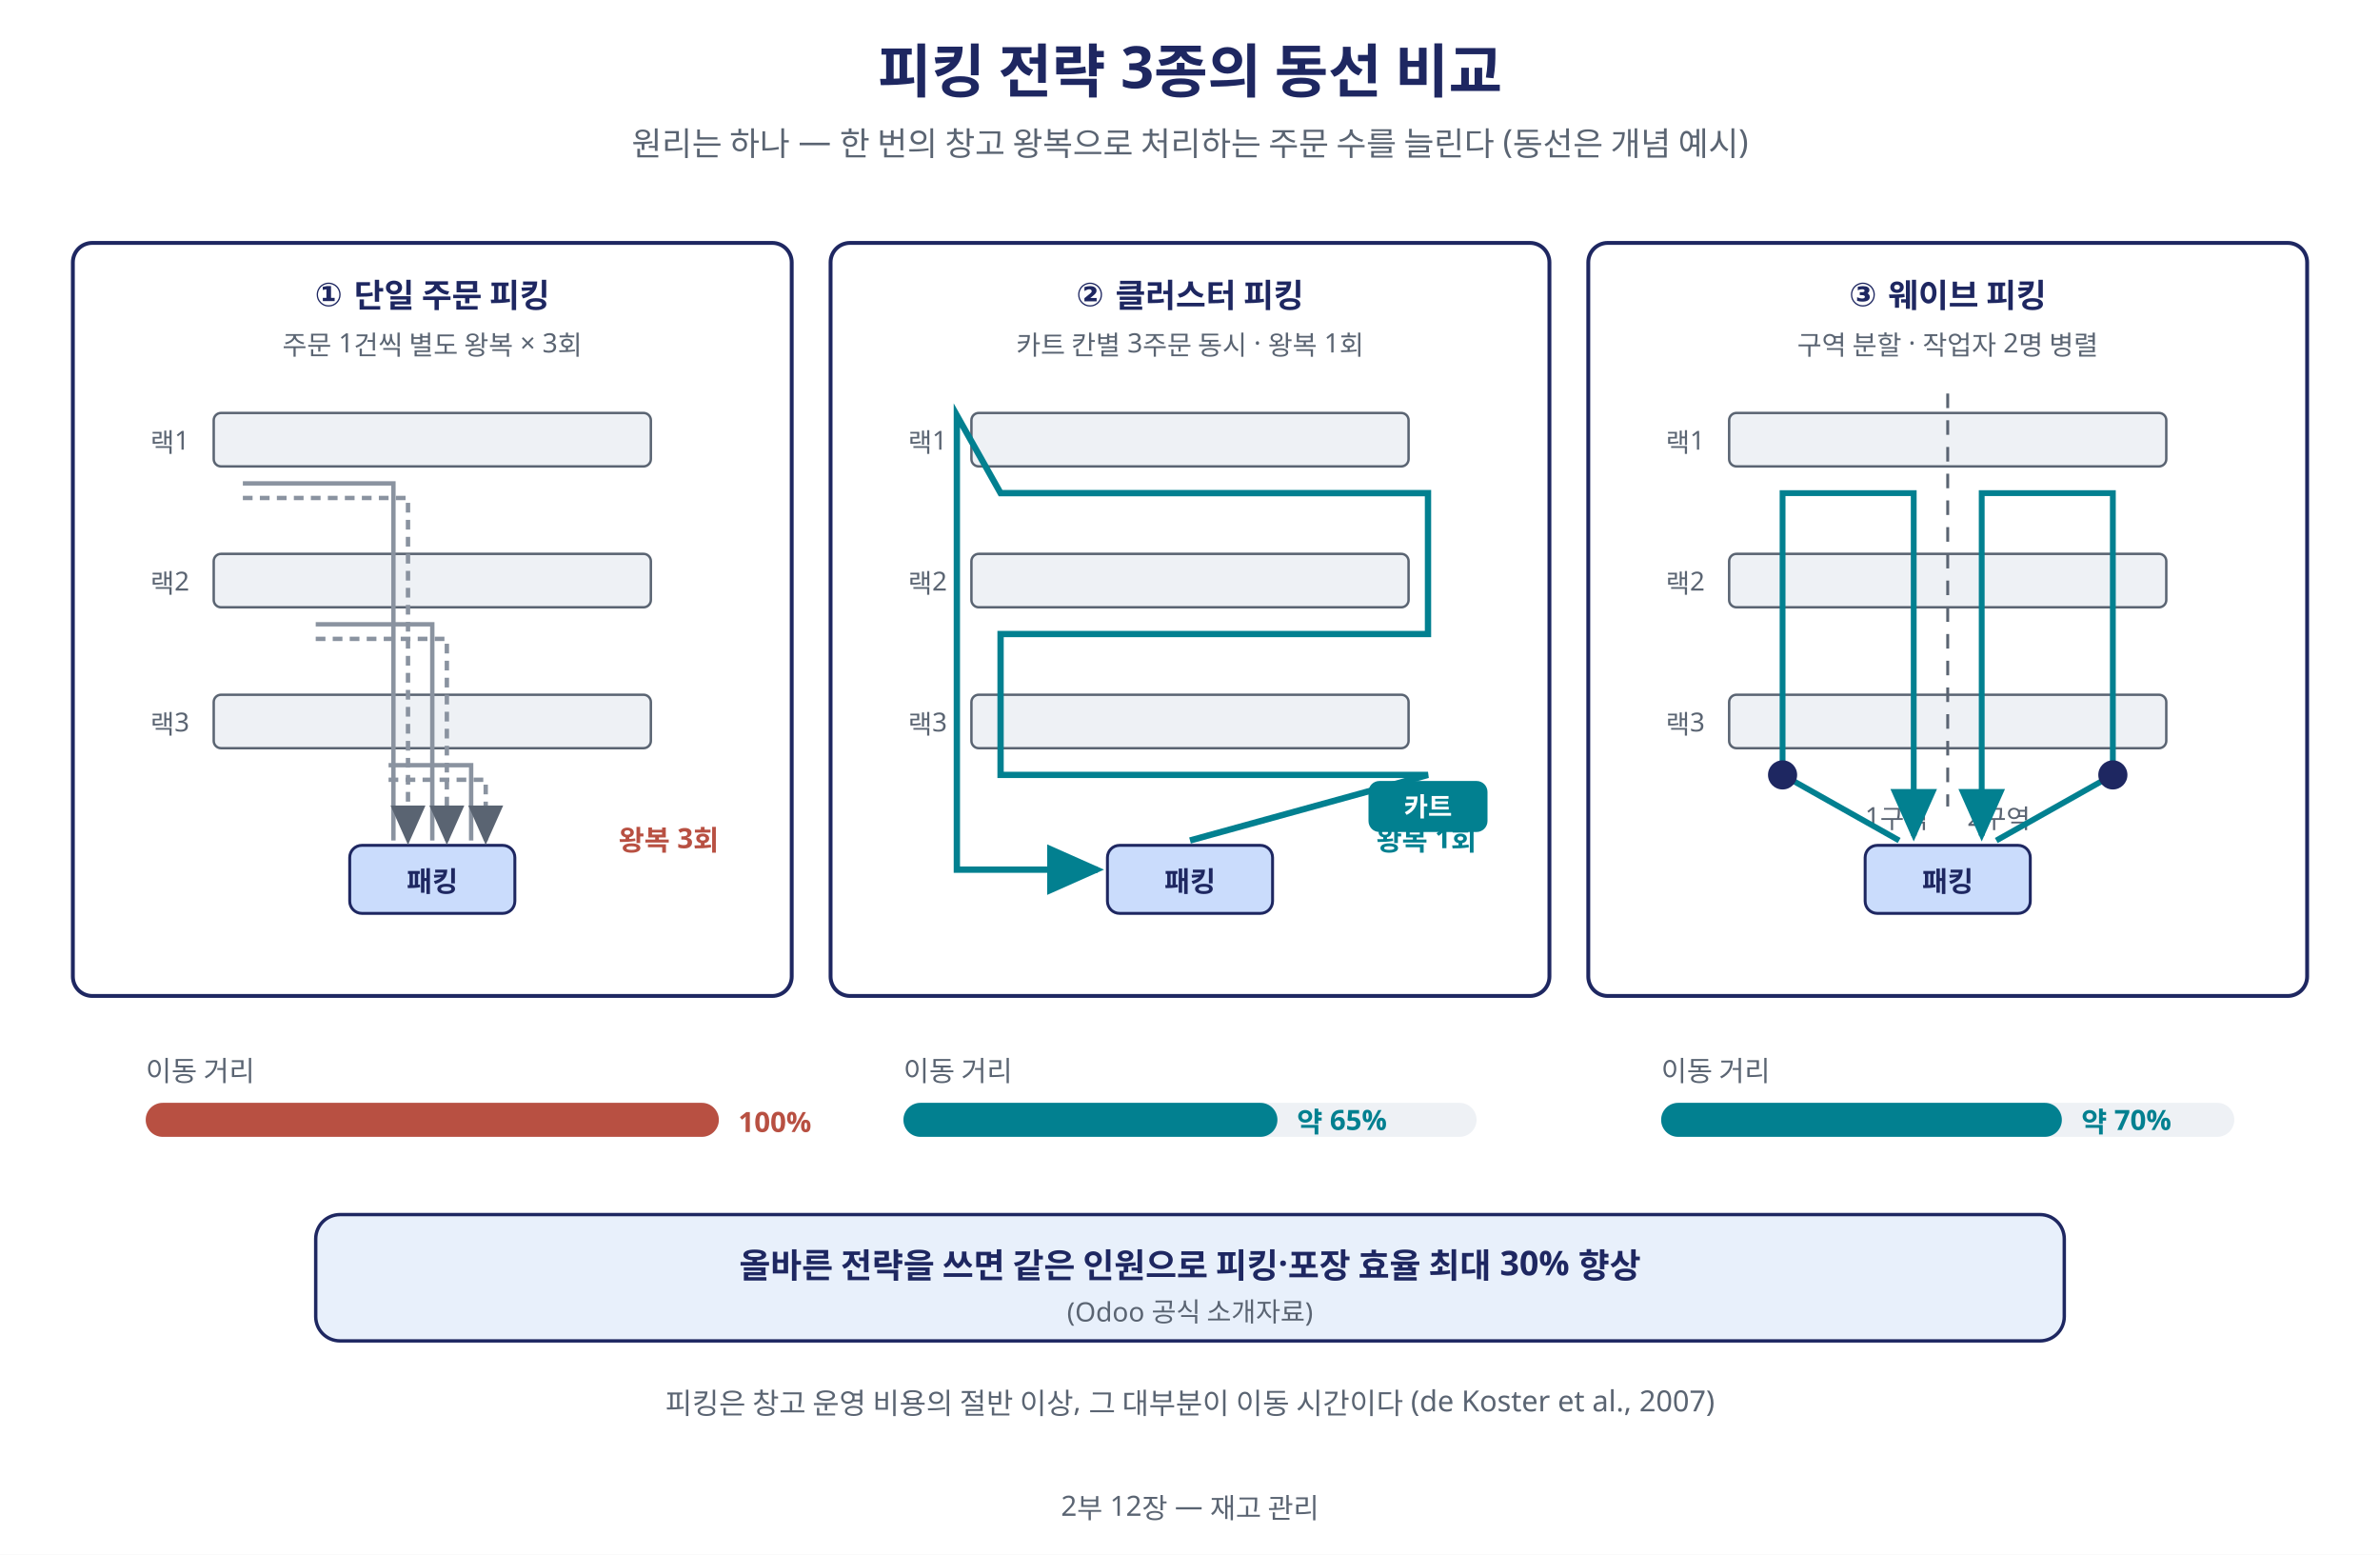
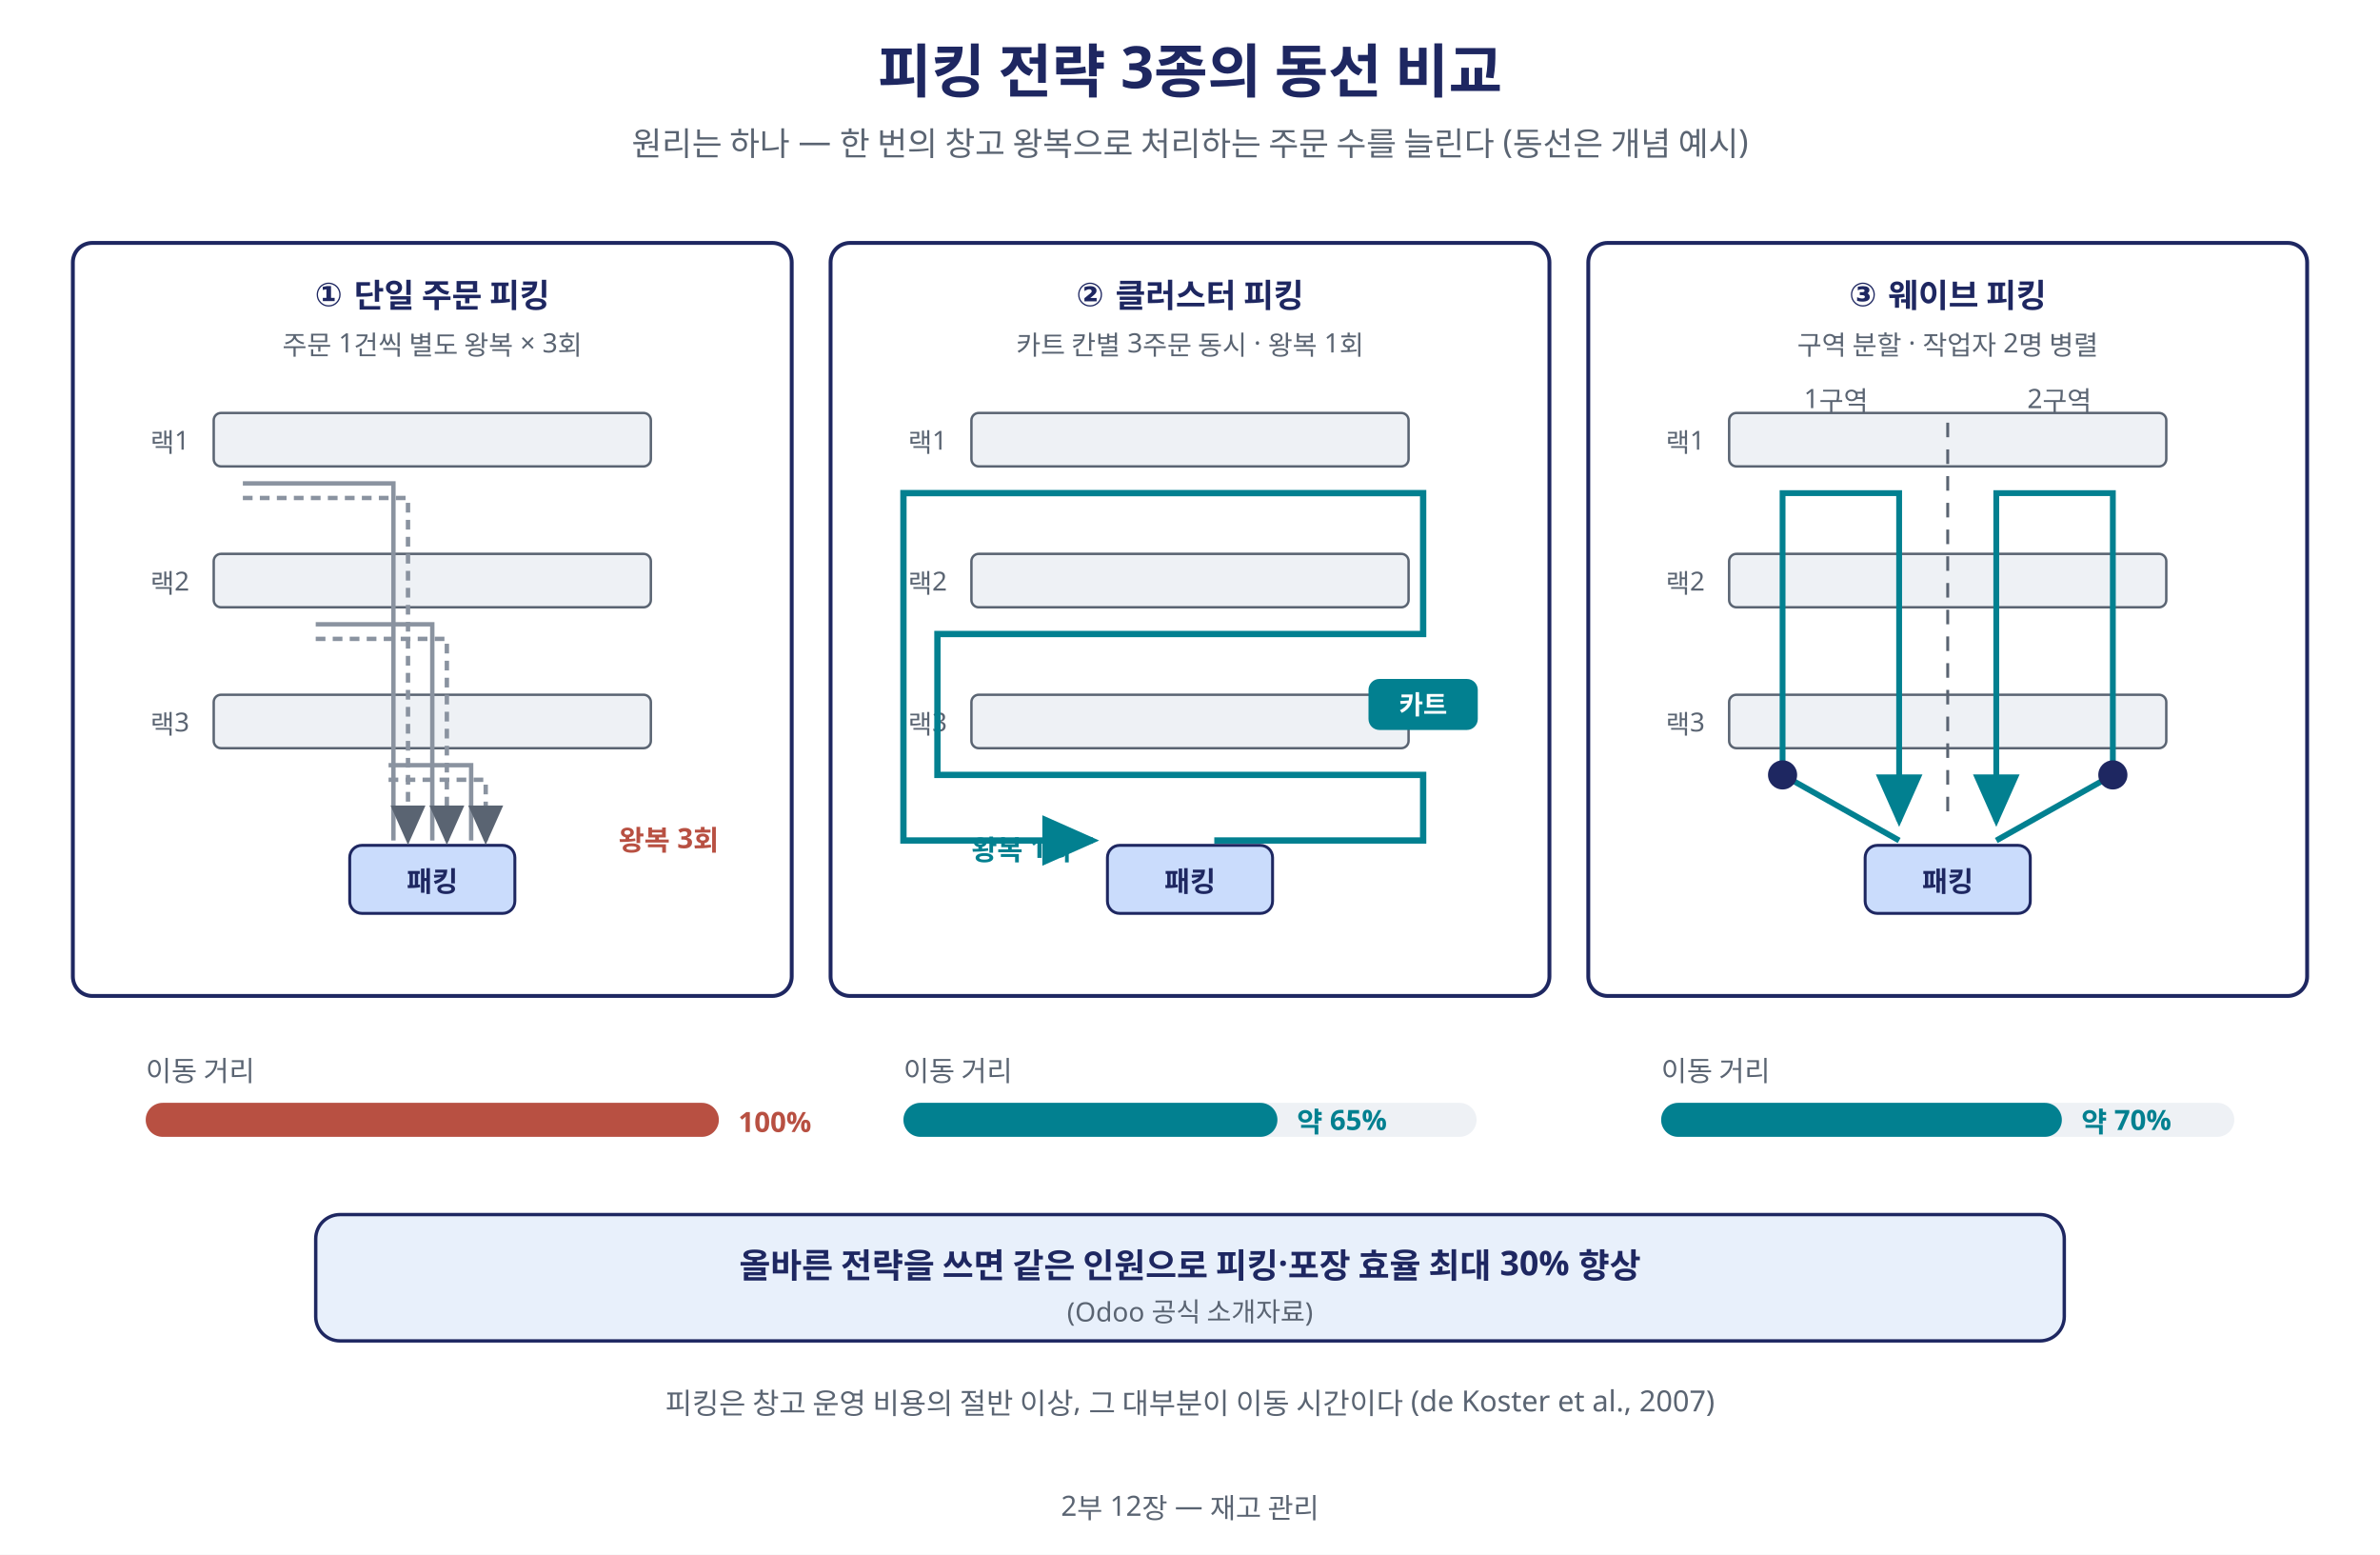
<svg xmlns="http://www.w3.org/2000/svg" width="980" height="640" viewBox="0 0 980 640">
  <rect width="980" height="640" fill="#FFFFFF" />
  <defs>
    <marker id="ah" markerWidth="10" markerHeight="8" refX="8" refY="4" orient="auto">
      <path d="M0,0 L9,4 L0,8 z" fill="#1E2761" />
    </marker>
    <marker id="ahT" markerWidth="10" markerHeight="8" refX="8" refY="4" orient="auto">
      <path d="M0,0 L9,4 L0,8 z" fill="#028090" />
    </marker>
    <marker id="ahA" markerWidth="10" markerHeight="8" refX="8" refY="4" orient="auto">
      <path d="M0,0 L9,4 L0,8 z" fill="#B85042" />
    </marker>
    <marker id="ahG" markerWidth="10" markerHeight="8" refX="8" refY="4" orient="auto">
      <path d="M0,0 L9,4 L0,8 z" fill="#5A6472" />
    </marker>
  </defs>
  <text x="490.0" y="38" font-family="NanumGothic" font-size="24" font-weight="bold" fill="#1E2761" text-anchor="middle">피킹 전략 3종의 동선 비교</text>
  <text x="490.0" y="64" font-family="NanumGothic" font-size="13.5" font-weight="normal" fill="#5A6472" text-anchor="middle">원리는 하나 — 한 번의 창고 왕복으로 처리하는 주문 수를 늘린다 (동선은 개념 예시)</text>
  <rect x="30.0" y="100" width="296" height="310" rx="8" fill="#FFFFFF" stroke="#1E2761" stroke-width="1.6" />
  <text x="178.0" y="126" font-family="NanumGothic" font-size="13.5" font-weight="bold" fill="#1E2761" text-anchor="middle">① 단일 주문 피킹</text>
  <text x="178.0" y="146" font-family="NanumGothic" font-size="11" font-weight="normal" fill="#5A6472" text-anchor="middle">주문 1건씩 별도 왕복 × 3회</text>
  <rect x="88.0" y="170" width="180" height="22" rx="3" fill="#EEF1F5" stroke="#5A6472" stroke-width="1" />
  <text x="78.0" y="186" font-family="NanumGothic" font-size="10.8" font-weight="normal" fill="#5A6472" text-anchor="end">랙1</text>
  <rect x="88.0" y="228" width="180" height="22" rx="3" fill="#EEF1F5" stroke="#5A6472" stroke-width="1" />
  <text x="78.0" y="244" font-family="NanumGothic" font-size="10.8" font-weight="normal" fill="#5A6472" text-anchor="end">랙2</text>
  <rect x="88.0" y="286" width="180" height="22" rx="3" fill="#EEF1F5" stroke="#5A6472" stroke-width="1" />
  <text x="78.0" y="302" font-family="NanumGothic" font-size="10.8" font-weight="normal" fill="#5A6472" text-anchor="end">랙3</text>
  <rect x="144.0" y="348" width="68" height="28" rx="5" fill="#CADCFC" stroke="#1E2761" stroke-width="1.2" />
  <text x="178.0" y="367" font-family="NanumGothic" font-size="11.5" font-weight="bold" fill="#1E2761" text-anchor="middle">패킹</text>
  <path d="M162.0,346 L162.0,199 L100.0,199" fill="none" stroke="#8A93A0" stroke-width="1.8" />
  <path d="M100.0,205 L168.0,205 L168.0,346" fill="none" stroke="#8A93A0" stroke-width="1.8" stroke-dasharray="4,3" marker-end="url(#ahG)" />
  <path d="M178.0,346 L178.0,257 L130.0,257" fill="none" stroke="#8A93A0" stroke-width="1.8" />
  <path d="M130.0,263 L184.0,263 L184.0,346" fill="none" stroke="#8A93A0" stroke-width="1.8" stroke-dasharray="4,3" marker-end="url(#ahG)" />
  <path d="M194.0,346 L194.0,315 L160.0,315" fill="none" stroke="#8A93A0" stroke-width="1.8" />
  <path d="M160.0,321 L200.0,321 L200.0,346" fill="none" stroke="#8A93A0" stroke-width="1.8" stroke-dasharray="4,3" marker-end="url(#ahG)" />
  <text x="296.0" y="350" font-family="NanumGothic" font-size="11.5" font-weight="bold" fill="#B85042" text-anchor="end">왕복 3회</text>
  <text x="60.0" y="445" font-family="NanumGothic" font-size="11.5" font-weight="normal" fill="#5A6472" text-anchor="start">이동 거리</text>
  <rect x="60.0" y="454" width="236" height="14" rx="7" fill="#EEF1F5" />
  <rect x="60.0" y="454" width="236" height="14" rx="7" fill="#B85042" />
  <text x="304.0" y="466" font-family="NanumGothic" font-size="11.5" font-weight="bold" fill="#B85042" text-anchor="start">100%</text>
  <rect x="342.0" y="100" width="296" height="310" rx="8" fill="#FFFFFF" stroke="#1E2761" stroke-width="1.6" />
  <text x="490.0" y="126" font-family="NanumGothic" font-size="13.5" font-weight="bold" fill="#1E2761" text-anchor="middle">② 클러스터 피킹</text>
  <text x="490.0" y="146" font-family="NanumGothic" font-size="11" font-weight="normal" fill="#5A6472" text-anchor="middle">카트 칸별 3주문 동시 · 왕복 1회</text>
  <rect x="400.0" y="170" width="180" height="22" rx="3" fill="#EEF1F5" stroke="#5A6472" stroke-width="1" />
  <text x="390.0" y="186" font-family="NanumGothic" font-size="10.8" font-weight="normal" fill="#5A6472" text-anchor="end">랙1</text>
  <rect x="400.0" y="228" width="180" height="22" rx="3" fill="#EEF1F5" stroke="#5A6472" stroke-width="1" />
  <text x="390.0" y="244" font-family="NanumGothic" font-size="10.8" font-weight="normal" fill="#5A6472" text-anchor="end">랙2</text>
  <rect x="400.0" y="286" width="180" height="22" rx="3" fill="#EEF1F5" stroke="#5A6472" stroke-width="1" />
  <text x="390.0" y="302" font-family="NanumGothic" font-size="10.8" font-weight="normal" fill="#5A6472" text-anchor="end">랙3</text>
  <rect x="456.0" y="348" width="68" height="28" rx="5" fill="#CADCFC" stroke="#1E2761" stroke-width="1.2" />
  <text x="490.0" y="367" font-family="NanumGothic" font-size="11.5" font-weight="bold" fill="#1E2761" text-anchor="middle">패킹</text>
-   <path d="M490.0,346 L588.0,319 L412.0,319 L412.0,261 L588.0,261 L588.0,203 L412.0,203 L394.0,171 L394.0,358 L452.0,358" fill="none" stroke="#028090" stroke-width="2.6" marker-end="url(#ahT)" />
-   <rect x="564.0" y="322" width="48" height="20" rx="4" fill="#028090" stroke="#028090" stroke-width="1" />
-   <text x="588.0" y="336" font-family="NanumGothic" font-size="10.8" font-weight="bold" fill="#FFFFFF" text-anchor="middle">카트</text>
-   <text x="608.0" y="350" font-family="NanumGothic" font-size="11.5" font-weight="bold" fill="#028090" text-anchor="end">왕복 1회</text>
+   <path d="M500.0,346 L586.0,346 L586.0,319 L386.0,319 L386.0,261 L586.0,261 L586.0,203 L386.0,203 L372.0,203 L372.0,346 L450.0,346" fill="none" stroke="#028090" stroke-width="2.6" marker-end="url(#ahT)" />
+   <rect x="564.0" y="280.0" width="44" height="20" rx="4" fill="#028090" stroke="#028090" stroke-width="1" />
+   <text x="586.0" y="294.0" font-family="NanumGothic" font-size="10.8" font-weight="bold" fill="#FFFFFF" text-anchor="middle">카트</text>
+   <text x="400.0" y="354" font-family="NanumGothic" font-size="11.5" font-weight="bold" fill="#028090" text-anchor="start">왕복 1회</text>
  <text x="372.0" y="445" font-family="NanumGothic" font-size="11.5" font-weight="normal" fill="#5A6472" text-anchor="start">이동 거리</text>
  <rect x="372.0" y="454" width="236" height="14" rx="7" fill="#EEF1F5" />
  <rect x="372.0" y="454" width="154" height="14" rx="7" fill="#028090" />
  <text x="534.0" y="466" font-family="NanumGothic" font-size="11.5" font-weight="bold" fill="#028090" text-anchor="start">약 65%</text>
  <rect x="654.0" y="100" width="296" height="310" rx="8" fill="#FFFFFF" stroke="#1E2761" stroke-width="1.6" />
  <text x="802.0" y="126" font-family="NanumGothic" font-size="13.5" font-weight="bold" fill="#1E2761" text-anchor="middle">③ 웨이브 피킹</text>
  <text x="802.0" y="146" font-family="NanumGothic" font-size="11" font-weight="normal" fill="#5A6472" text-anchor="middle">구역 분할 · 작업자 2명 병렬</text>
  <rect x="712.0" y="170" width="180" height="22" rx="3" fill="#EEF1F5" stroke="#5A6472" stroke-width="1" />
  <text x="702.0" y="186" font-family="NanumGothic" font-size="10.8" font-weight="normal" fill="#5A6472" text-anchor="end">랙1</text>
  <rect x="712.0" y="228" width="180" height="22" rx="3" fill="#EEF1F5" stroke="#5A6472" stroke-width="1" />
  <text x="702.0" y="244" font-family="NanumGothic" font-size="10.8" font-weight="normal" fill="#5A6472" text-anchor="end">랙2</text>
  <rect x="712.0" y="286" width="180" height="22" rx="3" fill="#EEF1F5" stroke="#5A6472" stroke-width="1" />
  <text x="702.0" y="302" font-family="NanumGothic" font-size="10.8" font-weight="normal" fill="#5A6472" text-anchor="end">랙3</text>
  <rect x="768.0" y="348" width="68" height="28" rx="5" fill="#CADCFC" stroke="#1E2761" stroke-width="1.2" />
  <text x="802.0" y="367" font-family="NanumGothic" font-size="11.5" font-weight="bold" fill="#1E2761" text-anchor="middle">패킹</text>
-   <line x1="802.0" y1="162" x2="802.0" y2="332" stroke="#5A6472" stroke-width="1.2" stroke-dasharray="6,5" />
-   <text x="794.0" y="340" font-family="NanumGothic" font-size="10.8" font-weight="normal" fill="#5A6472" text-anchor="end">1구역</text>
-   <text x="810.0" y="340" font-family="NanumGothic" font-size="10.8" font-weight="normal" fill="#5A6472" text-anchor="start">2구역</text>
-   <path d="M782.0,346 L734.0,319 L734.0,203 L788.0,203 L788.0,344" fill="none" stroke="#028090" stroke-width="2.4" marker-end="url(#ahT)" />
-   <path d="M822.0,346 L870.0,319 L870.0,203 L816.0,203 L816.0,344" fill="none" stroke="#028090" stroke-width="2.4" marker-end="url(#ahT)" />
+   <line x1="802.0" y1="174" x2="802.0" y2="338" stroke="#5A6472" stroke-width="1.2" stroke-dasharray="6,5" />
+   <text x="756.0" y="168" font-family="NanumGothic" font-size="11" font-weight="normal" fill="#5A6472" text-anchor="middle">1구역</text>
+   <text x="848.0" y="168" font-family="NanumGothic" font-size="11" font-weight="normal" fill="#5A6472" text-anchor="middle">2구역</text>
+   <path d="M782.0,346 L734.0,319 L734.0,203 L782.0,203 L782.0,338" fill="none" stroke="#028090" stroke-width="2.4" marker-end="url(#ahT)" />
+   <path d="M822.0,346 L870.0,319 L870.0,203 L822.0,203 L822.0,338" fill="none" stroke="#028090" stroke-width="2.4" marker-end="url(#ahT)" />
  <circle cx="734.0" cy="319" r="6" fill="#1E2761" />
  <circle cx="870.0" cy="319" r="6" fill="#1E2761" />
  <text x="684.0" y="445" font-family="NanumGothic" font-size="11.5" font-weight="normal" fill="#5A6472" text-anchor="start">이동 거리</text>
  <rect x="684.0" y="454" width="236" height="14" rx="7" fill="#EEF1F5" />
  <rect x="684.0" y="454" width="165" height="14" rx="7" fill="#028090" />
  <text x="857.0" y="466" font-family="NanumGothic" font-size="11.5" font-weight="bold" fill="#028090" text-anchor="start">약 70%</text>
  <rect x="130.0" y="500" width="720" height="52" rx="10" fill="#E8F0FB" stroke="#1E2761" stroke-width="1.4" />
  <text x="490.0" y="526" font-family="NanumGothic" font-size="14" font-weight="bold" fill="#1E2761" text-anchor="middle">올바른 전략을 쓰면 같은 인원으로 피킹·포장 효율 최대 30% 향상</text>
  <text x="490.0" y="544" font-family="NanumGothic" font-size="11" font-weight="normal" fill="#5A6472" text-anchor="middle">(Odoo 공식 소개자료)</text>
  <text x="490.0" y="582" font-family="NanumGothic" font-size="12" font-weight="normal" fill="#5A6472" text-anchor="middle">피킹은 창고 운영 비용의 절반 이상, 그 대부분이 이동 시간이다 (de Koster et al., 2007)</text>
  <text x="490.0" y="624" font-family="NanumGothic" font-size="11.5" font-weight="normal" fill="#5A6472" text-anchor="middle">2부 12장 — 재고 관리</text>
</svg>
